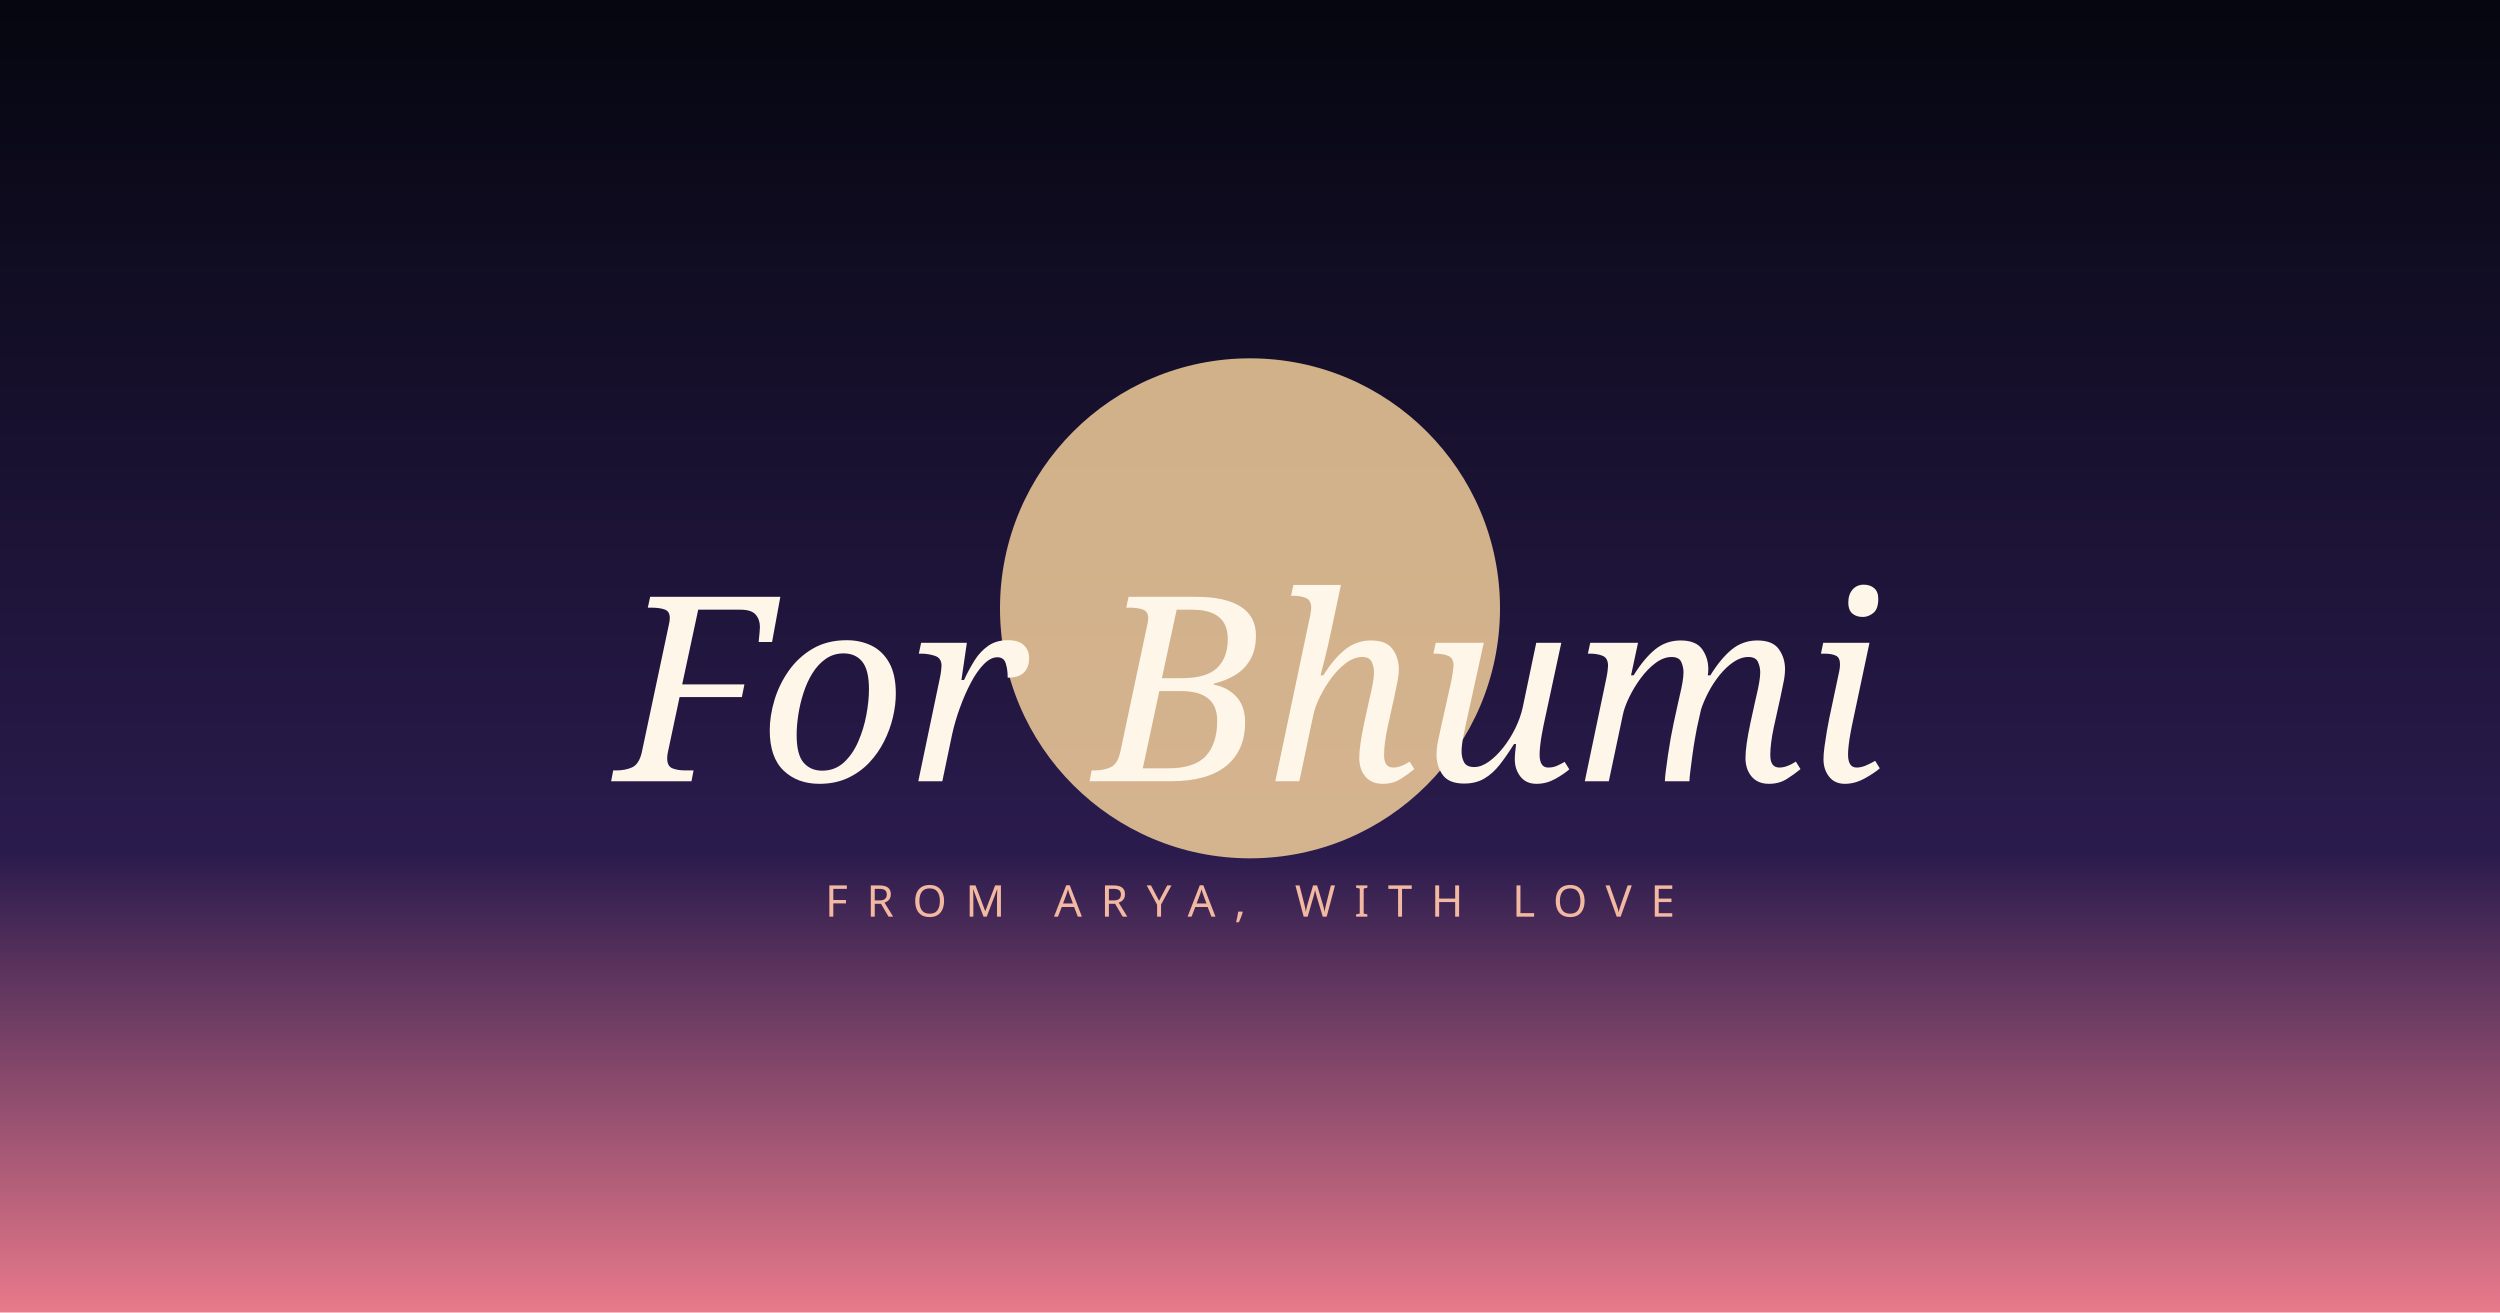
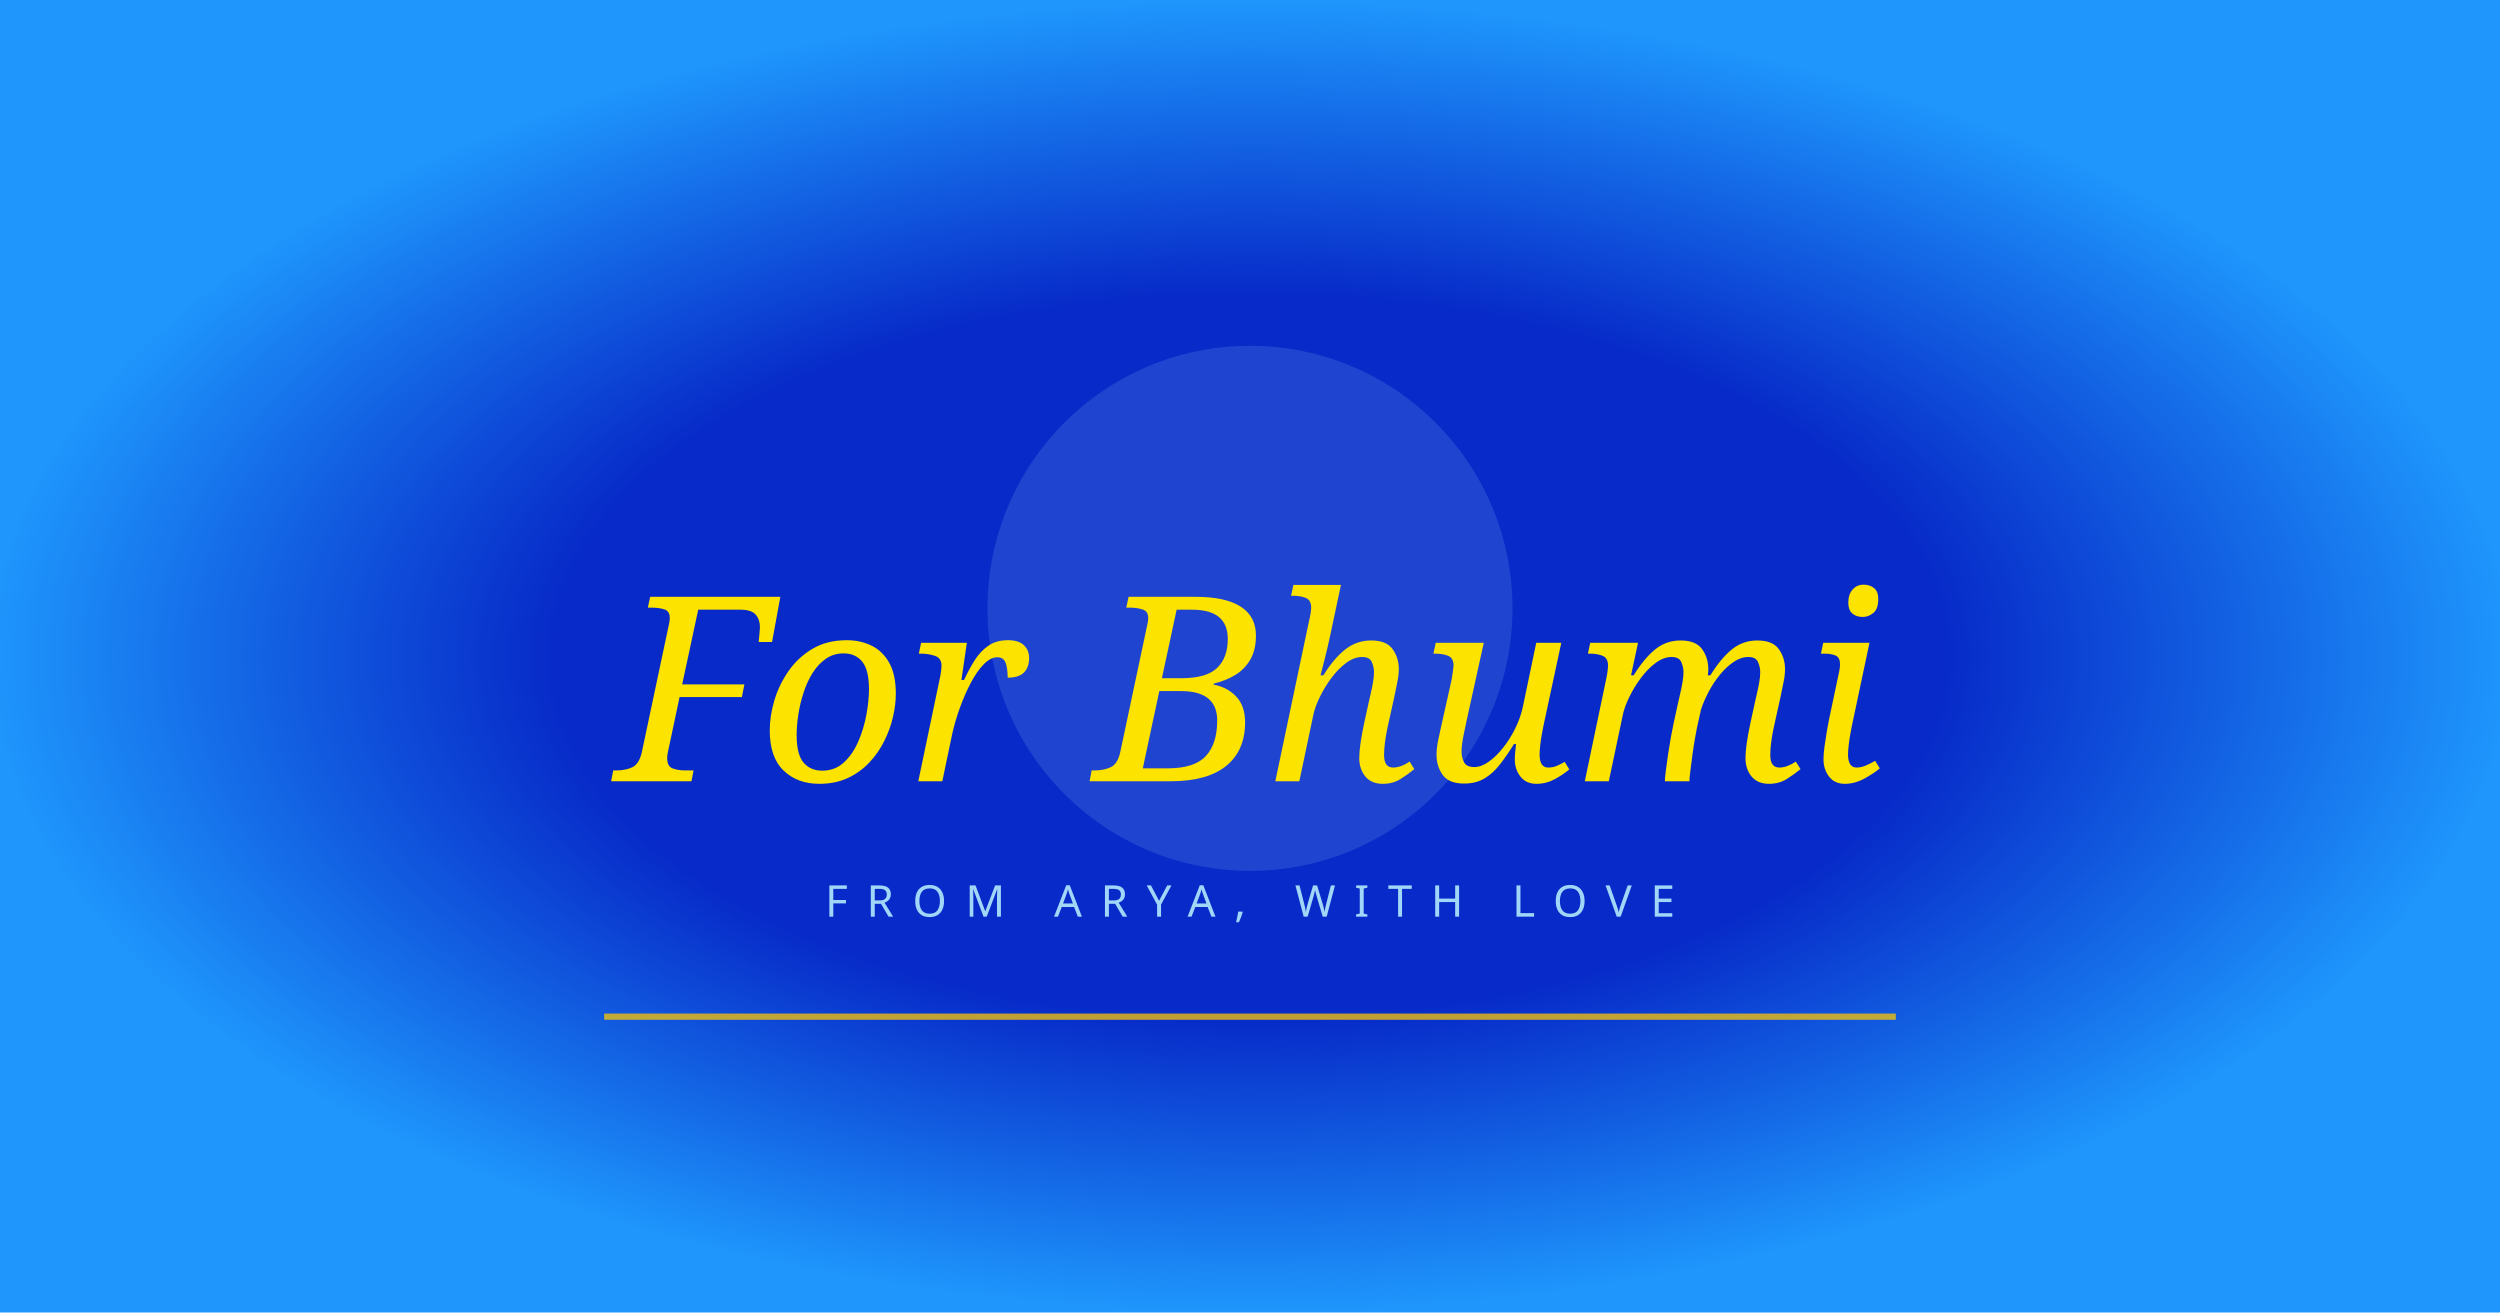
<svg xmlns="http://www.w3.org/2000/svg" width="1200" height="630" viewBox="0 0 1200 630">
  <defs>
-     <linearGradient id="sky" x2="0" y2="1">
-       <stop stop-color="#05060F" />
-       <stop offset=".65" stop-color="#2A1B4D" />
-       <stop offset="1" stop-color="#E8798A" />
-     </linearGradient>
+     <radialGradient id="sky">
+       <stop stop-color="#072AC8" />
+       <stop offset=".55" stop-color="#072AC8" />
+       <stop offset="1" stop-color="#1E96FC" />
+     </radialGradient>
  </defs>
  <rect width="1200" height="630" fill="url(#sky)" />
-   <circle cx="600" cy="292" r="120" fill="#FFD9A0" opacity=".8" />
-   <text x="600" y="375" fill="#FFF6EA" text-anchor="middle" font-family="Georgia,serif" font-style="italic" font-size="124">For Bhumi</text>
-   <text x="600" y="440" fill="#F2B8A2" text-anchor="middle" font-family="sans-serif" letter-spacing="9" font-size="21">FROM ARYA, WITH LOVE</text>
+   <circle cx="600" cy="292" r="126" fill="#A2D6F9" opacity=".16" />
+   <text x="600" y="375" fill="#FCE300" text-anchor="middle" font-family="Georgia,serif" font-style="italic" font-size="124">For Bhumi</text>
+   <text x="600" y="440" fill="#A2D6F9" text-anchor="middle" font-family="sans-serif" letter-spacing="9" font-size="21">FROM ARYA, WITH LOVE</text>
+   <path d="M290 488H910" stroke="#FFC600" stroke-width="3" opacity=".75" />
</svg>
